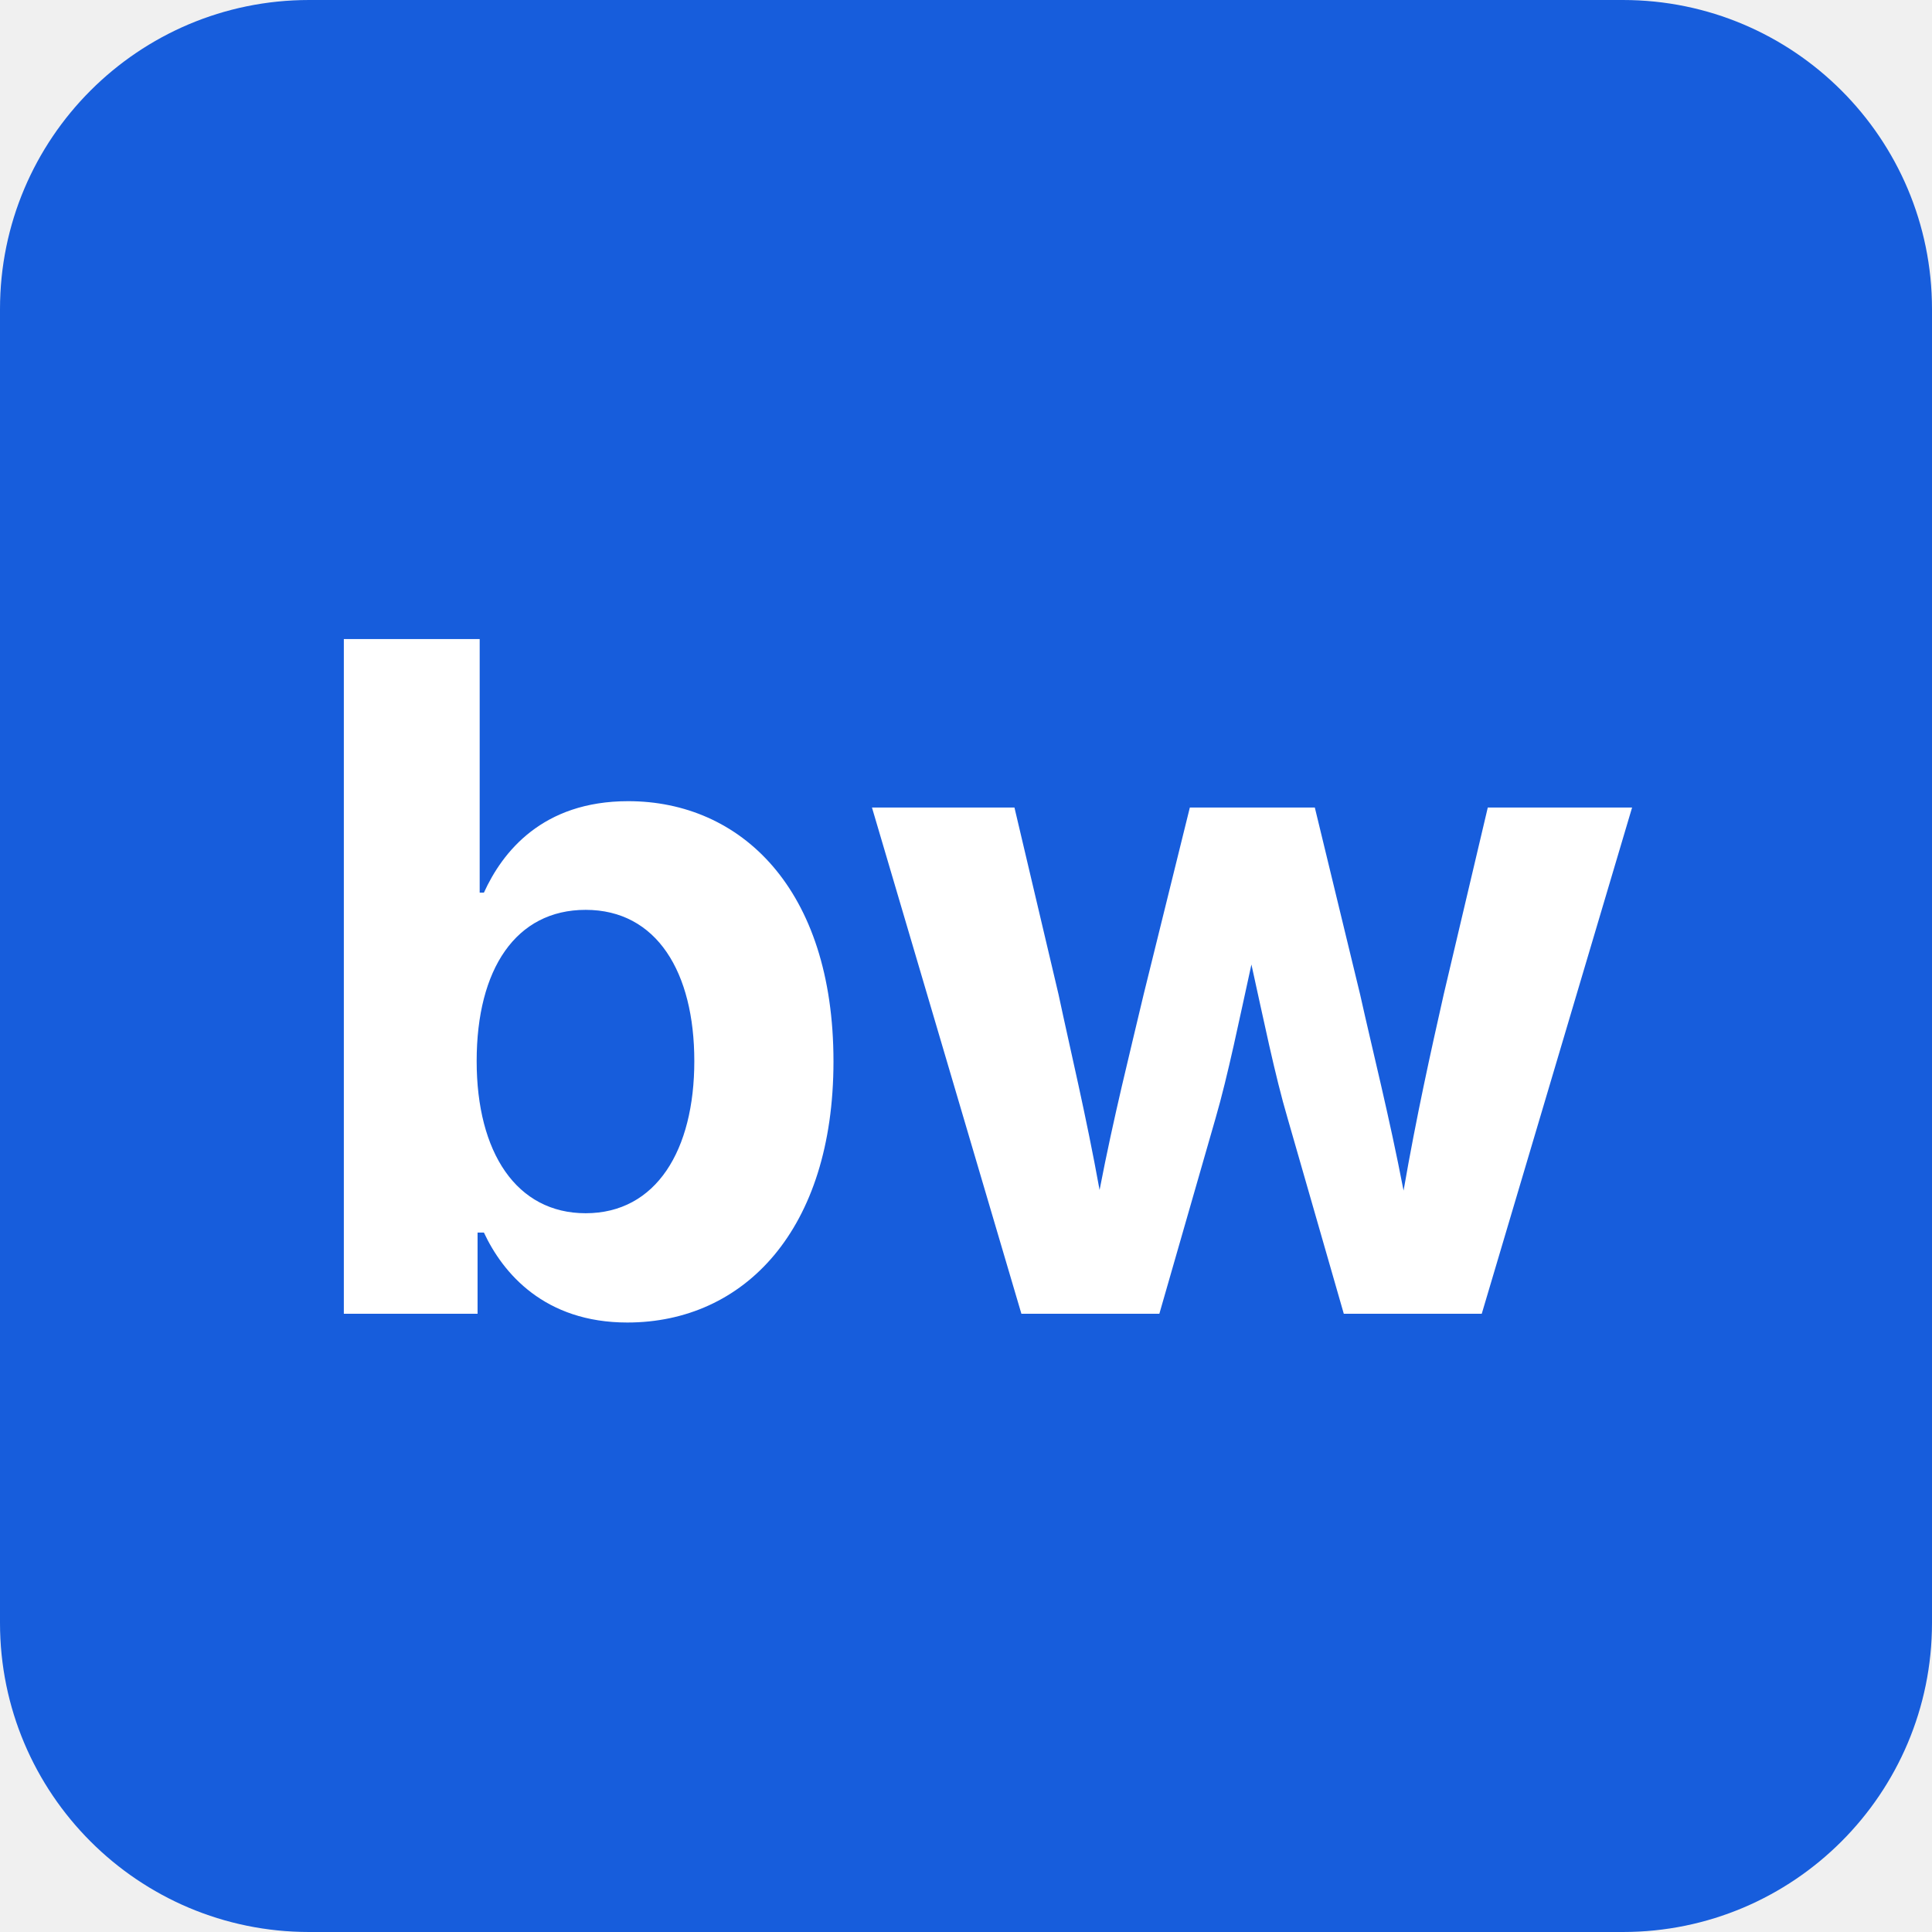
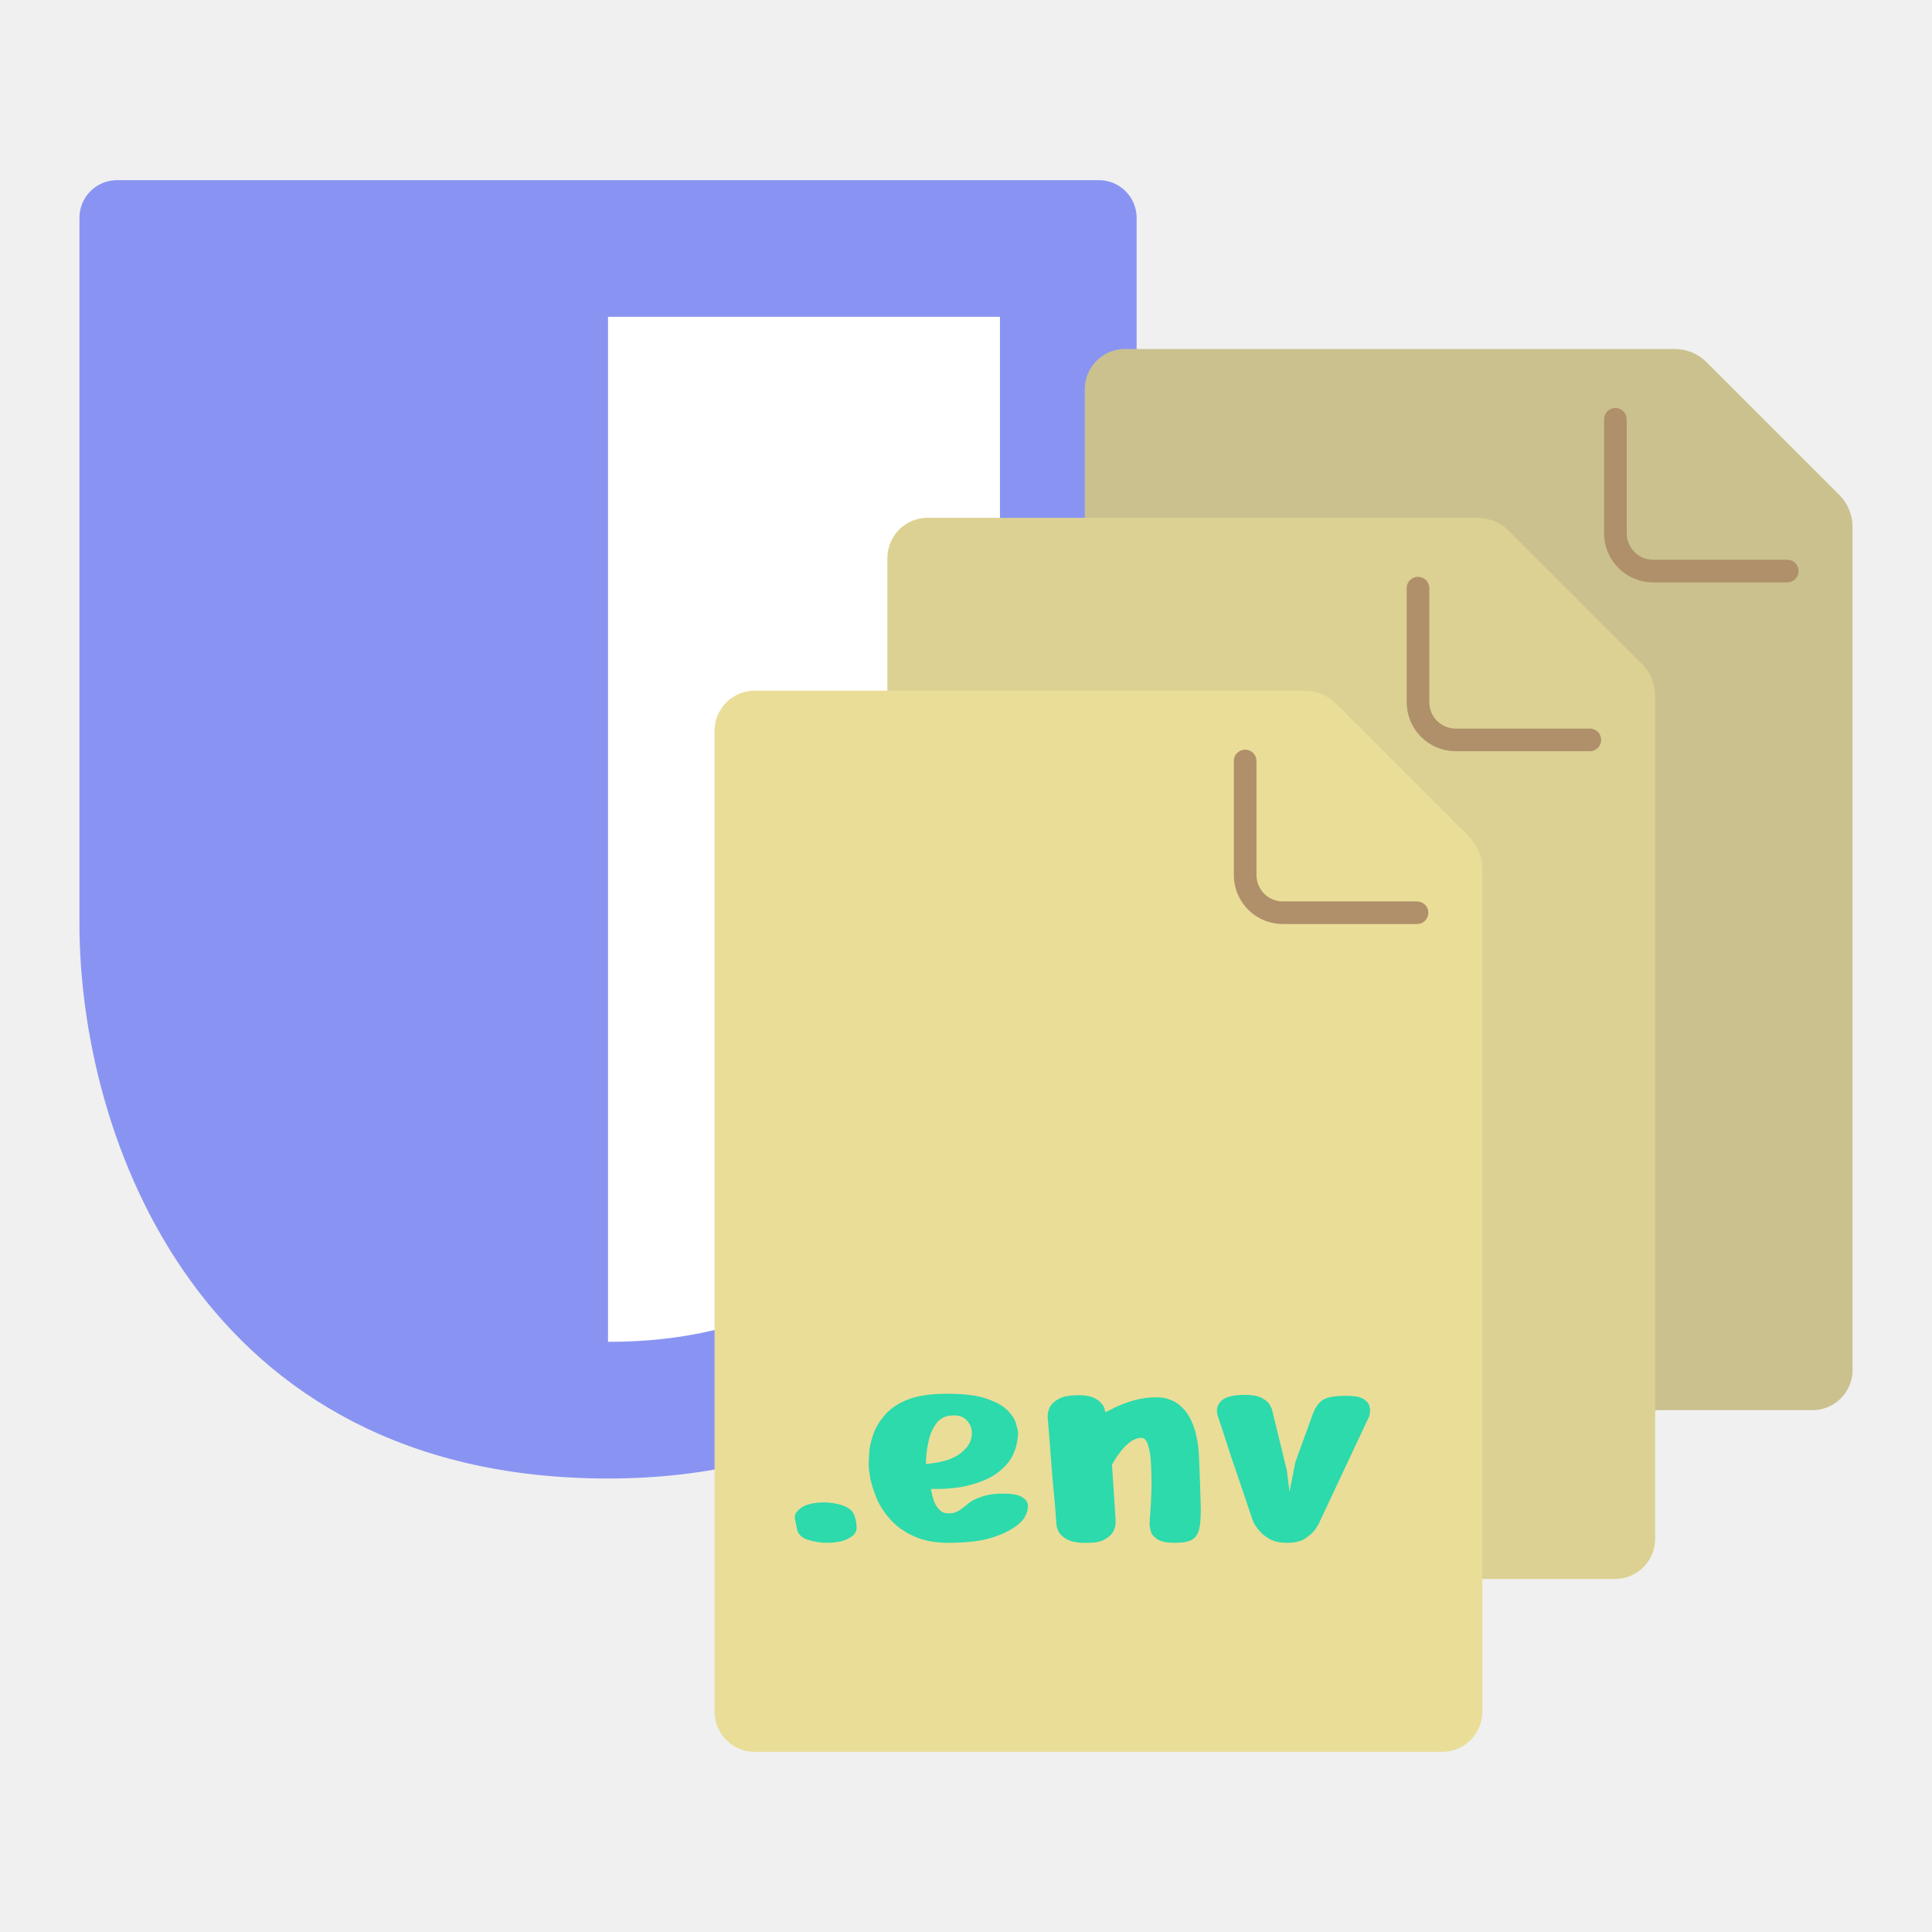
- <svg xmlns="http://www.w3.org/2000/svg" viewBox="0 0 100 100">
-   <rect width="100" height="100" rx="16" fill="#175ddc" />
-   <text x="50" y="68" font-family="system-ui, -apple-system, sans-serif" font-size="48" font-weight="bold" fill="white" text-anchor="middle">bw</text>
+ <svg xmlns="http://www.w3.org/2000/svg" width="256" height="256" viewBox="0 0 256 256" fill="none">
+   <rect x="68.5" y="34.5" width="77.048" height="150.368" fill="white" />
+   <path d="M145.608 23.871C148.369 23.871 150.607 26.101 150.608 28.862V122.407C150.608 147.973 134.629 195.91 80.568 195.91C26.506 195.91 10.527 150.636 10.527 122.407V28.852C10.527 26.091 12.765 23.871 15.527 23.871H145.608ZM80.568 177.801C101.293 177.801 113.469 169.028 121.083 158.278C129.299 146.679 132.498 132.133 132.498 122.407V41.98H80.568V177.801Z" fill="#8994F2" />
+   <path d="M221.896 46.241C223.488 46.241 225.014 46.873 226.139 47.999L243.716 65.575C244.841 66.7 245.473 68.226 245.473 69.817V181.528C245.473 184.47 243.088 186.856 240.146 186.856H149.067C146.126 186.856 143.741 184.47 143.741 181.528V51.568C143.741 48.626 146.126 46.241 149.067 46.241H221.896Z" fill="#CAC18F" />
+   <path d="M214.048 55.562V70.669C214.048 73.43 216.286 75.669 219.048 75.669H236.818" stroke="#AF906A" stroke-width="3" stroke-linecap="round" />
+   <path d="M195.74 68.612C197.332 68.612 198.858 69.244 199.983 70.369L217.56 87.945C218.685 89.07 219.317 90.597 219.317 92.188V203.899C219.317 206.84 216.932 209.226 213.99 209.226H122.911C119.97 209.226 117.585 206.84 117.585 203.899V73.938C117.585 70.996 119.97 68.612 122.911 68.612H195.74Z" fill="#DCD192" />
+   <path d="M187.892 77.933V93.04C187.892 95.801 190.13 98.04 192.892 98.04H210.662" stroke="#AF906A" stroke-width="3" stroke-linecap="round" />
+   <path d="M172.837 91.515C174.429 91.515 175.955 92.147 177.08 93.272L194.657 110.848C195.782 111.973 196.414 113.5 196.414 115.091V226.802C196.414 229.744 194.029 232.129 191.087 232.129H100.008C97.067 232.129 94.682 229.743 94.682 226.802V96.841C94.682 93.899 97.067 91.515 100.008 91.515H172.837Z" fill="#EADD98" />
+   <path d="M164.989 100.836V115.942C164.989 118.704 167.227 120.942 169.989 120.942H187.759" stroke="#AF906A" stroke-width="3" stroke-linecap="round" />
+   <path d="M165.926 201.268C165.478 199.926 165.015 198.552 164.535 197.146C164.056 195.708 163.593 194.349 163.145 193.071C162.73 191.761 162.362 190.626 162.043 189.668C161.723 188.709 161.5 188.038 161.372 187.654C161.116 186.855 161.26 186.184 161.803 185.641C162.346 185.098 163.401 184.826 164.967 184.826C166.022 184.826 166.804 184.986 167.316 185.305C167.827 185.593 168.147 185.896 168.275 186.216C168.434 186.504 168.514 186.648 168.514 186.648L170.528 194.893L170.863 197.673L171.63 193.79C171.63 193.79 171.71 193.566 171.87 193.119C172.03 192.64 172.237 192.064 172.493 191.393C172.749 190.69 173.004 189.987 173.26 189.284C173.516 188.549 173.739 187.926 173.931 187.414C174.315 186.392 174.826 185.721 175.465 185.401C176.136 185.05 177.303 184.906 178.964 184.97C179.795 185.002 180.402 185.161 180.786 185.449C181.169 185.705 181.393 186.008 181.457 186.36C181.553 186.679 181.569 186.967 181.505 187.223C181.473 187.478 181.457 187.606 181.457 187.606L174.698 201.987C174.698 201.987 174.57 202.195 174.315 202.61C174.059 202.994 173.627 203.393 173.02 203.809C172.445 204.224 171.614 204.432 170.528 204.432C169.633 204.432 168.882 204.272 168.275 203.953C167.699 203.633 167.236 203.266 166.884 202.85C166.533 202.435 166.277 202.067 166.117 201.748C165.99 201.428 165.926 201.268 165.926 201.268Z" fill="#2CDAAC" />
+   <path d="M144.13 204.432C144.13 204.432 143.922 204.432 143.507 204.432C143.091 204.432 142.612 204.368 142.069 204.24C141.557 204.112 141.094 203.857 140.678 203.473C140.263 203.09 140.023 202.53 139.959 201.795C139.927 201.188 139.864 200.325 139.768 199.207C139.672 198.088 139.56 196.874 139.432 195.564C139.336 194.221 139.24 192.959 139.144 191.777C139.049 190.562 138.969 189.572 138.905 188.805C138.841 188.038 138.809 187.654 138.809 187.654C138.809 187.654 138.825 187.526 138.857 187.271C138.889 186.983 139.001 186.663 139.192 186.312C139.416 185.96 139.784 185.641 140.295 185.353C140.838 185.066 141.589 184.906 142.548 184.874C143.507 184.842 144.258 184.938 144.801 185.161C145.344 185.385 145.728 185.657 145.951 185.976C146.207 186.264 146.351 186.536 146.383 186.791C146.447 187.015 146.479 187.127 146.479 187.127C146.479 187.127 146.766 186.983 147.342 186.695C147.949 186.376 148.716 186.056 149.643 185.737C150.601 185.417 151.608 185.225 152.663 185.161C152.822 185.161 153.126 185.161 153.573 185.161C154.053 185.161 154.564 185.273 155.107 185.497C155.683 185.689 156.242 186.072 156.785 186.647C157.36 187.223 157.84 188.07 158.223 189.188C158.607 190.275 158.83 191.713 158.894 193.502C158.99 195.739 159.054 197.577 159.086 199.015C159.15 200.453 159.102 201.572 158.942 202.371C158.814 203.138 158.495 203.681 157.984 204.001C157.504 204.288 156.737 204.432 155.683 204.432C154.66 204.432 153.909 204.288 153.43 204.001C152.95 203.713 152.647 203.377 152.519 202.994C152.391 202.578 152.327 202.211 152.327 201.891C152.327 201.7 152.359 201.188 152.423 200.357C152.487 199.494 152.535 198.52 152.567 197.433C152.599 196.315 152.583 195.228 152.519 194.174C152.487 193.087 152.359 192.208 152.135 191.537C151.944 190.834 151.624 190.498 151.177 190.53C150.633 190.562 150.122 190.77 149.643 191.154C149.195 191.505 148.796 191.921 148.444 192.4C148.093 192.847 147.821 193.247 147.629 193.598C147.437 193.918 147.342 194.078 147.342 194.078L147.821 201.316C147.821 201.316 147.821 201.476 147.821 201.795C147.821 202.115 147.725 202.483 147.533 202.898C147.342 203.281 146.974 203.633 146.431 203.953C145.92 204.272 145.153 204.432 144.13 204.432Z" fill="#2CDAAC" />
+   <path d="M134.905 189.955C134.809 191.553 134.361 192.847 133.562 193.838C132.764 194.797 131.789 195.532 130.638 196.043C129.52 196.522 128.401 196.858 127.283 197.05C126.164 197.21 125.222 197.289 124.455 197.289C123.72 197.289 123.352 197.289 123.352 197.289C123.544 198.408 123.815 199.207 124.167 199.686C124.518 200.166 124.902 200.437 125.317 200.501C125.765 200.565 126.18 200.533 126.564 200.405C126.947 200.246 127.251 200.07 127.475 199.878C127.73 199.686 127.858 199.59 127.858 199.59C127.858 199.59 128.034 199.447 128.385 199.159C128.737 198.871 129.28 198.6 130.015 198.344C130.782 198.056 131.741 197.913 132.891 197.913C134.202 197.913 135.08 198.088 135.528 198.44C136.007 198.759 136.231 199.143 136.199 199.59C136.199 200.006 136.103 200.389 135.911 200.741C135.752 201.06 135.672 201.22 135.672 201.22C135.672 201.22 135.528 201.38 135.24 201.7C134.985 201.987 134.505 202.339 133.802 202.754C133.099 203.17 132.124 203.553 130.878 203.905C129.632 204.224 128.034 204.4 126.084 204.432C124.199 204.464 122.617 204.208 121.339 203.665C120.06 203.122 119.006 202.419 118.175 201.556C117.344 200.661 116.705 199.734 116.257 198.775C115.842 197.785 115.538 196.874 115.347 196.043C115.187 195.18 115.107 194.509 115.107 194.03C115.107 193.55 115.139 192.927 115.203 192.16C115.299 191.393 115.506 190.594 115.826 189.763C116.178 188.901 116.705 188.086 117.408 187.319C118.111 186.552 119.07 185.928 120.284 185.449C121.53 184.97 123.112 184.714 125.03 184.682C127.427 184.65 129.296 184.858 130.638 185.305C131.981 185.753 132.955 186.296 133.562 186.935C134.17 187.574 134.537 188.181 134.665 188.757C134.825 189.332 134.905 189.731 134.905 189.955ZM122.681 193.982C124.63 193.822 126.084 193.407 127.043 192.735C128.002 192.064 128.561 191.313 128.721 190.482C128.881 189.652 128.721 188.948 128.242 188.373C127.794 187.766 127.107 187.494 126.18 187.558C125.253 187.59 124.55 187.942 124.071 188.613C123.592 189.252 123.256 190.003 123.064 190.866C122.873 191.697 122.761 192.432 122.729 193.071C122.697 193.678 122.681 193.982 122.681 193.982Z" fill="#2CDAAC" />
+   <path d="M109.599 204.432C108.705 204.432 107.826 204.288 106.963 204.001C106.132 203.713 105.669 203.186 105.573 202.419C105.477 202.003 105.397 201.604 105.333 201.22C105.269 200.837 105.397 200.485 105.717 200.166C106.164 199.686 106.819 199.367 107.682 199.207C108.545 199.047 109.424 199.031 110.319 199.159C111.213 199.287 111.932 199.526 112.476 199.878C112.859 200.134 113.115 200.469 113.243 200.885C113.37 201.268 113.45 201.668 113.482 202.083C113.578 202.658 113.418 203.122 113.003 203.473C112.587 203.825 112.06 204.08 111.421 204.24C110.782 204.368 110.175 204.432 109.599 204.432Z" fill="#2CDAAC" />
</svg>
